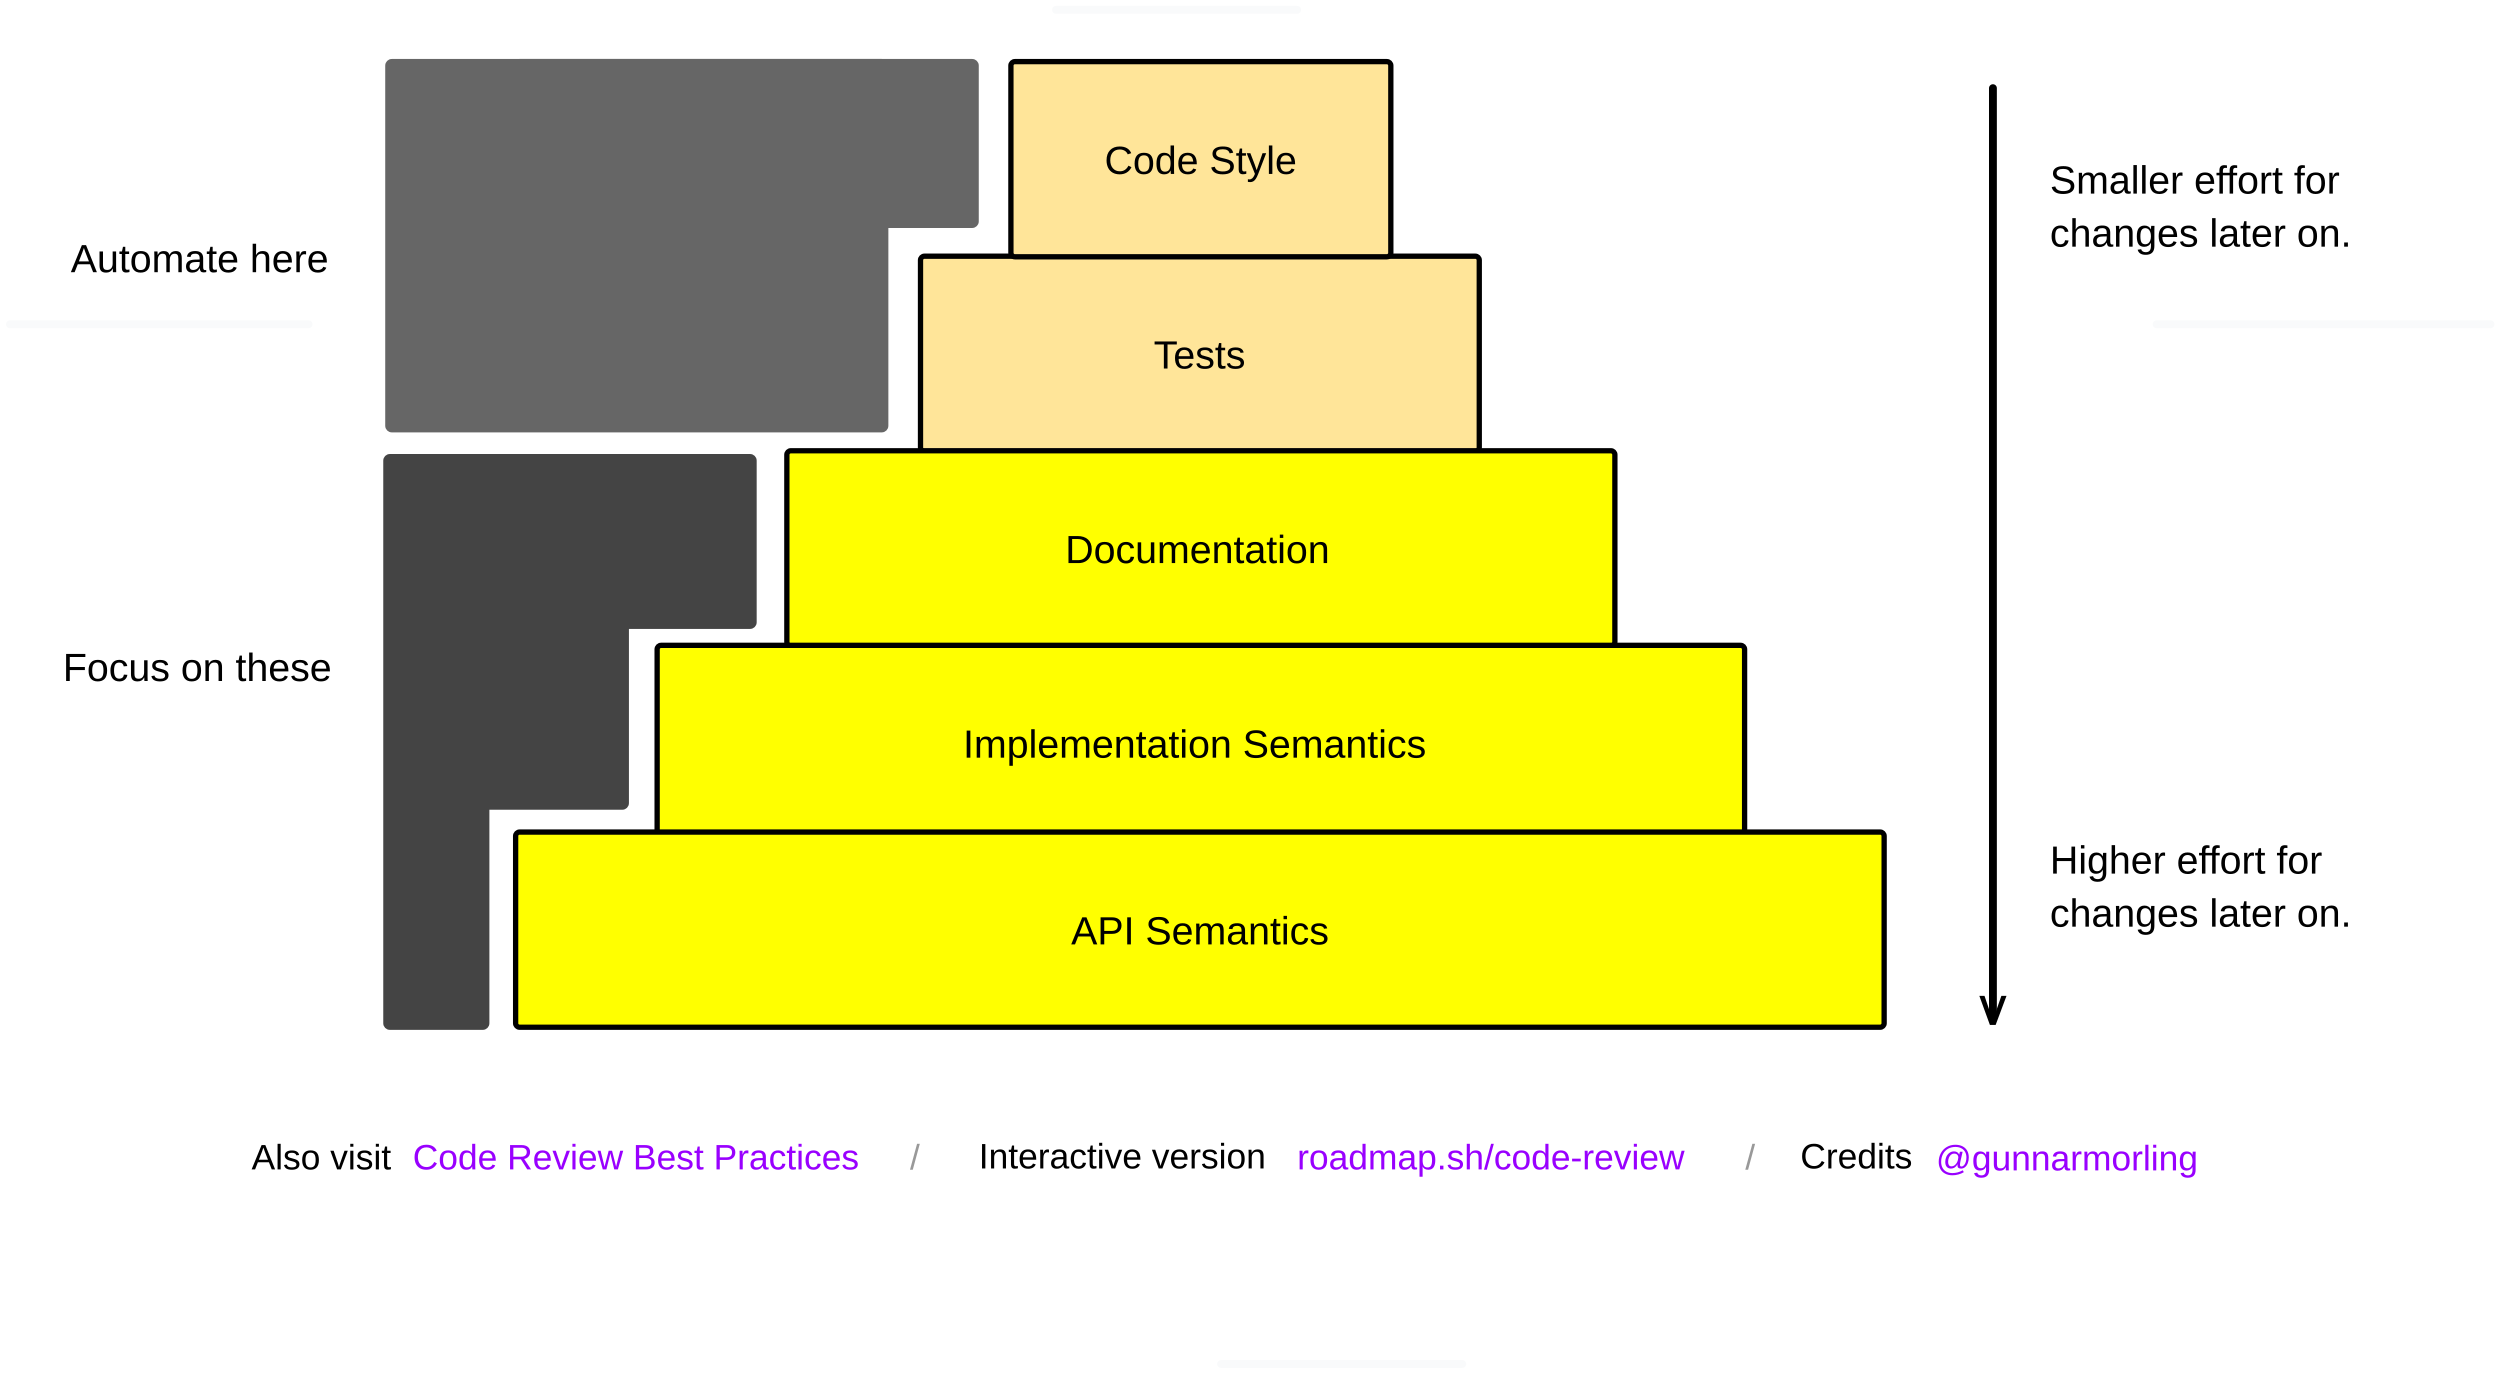
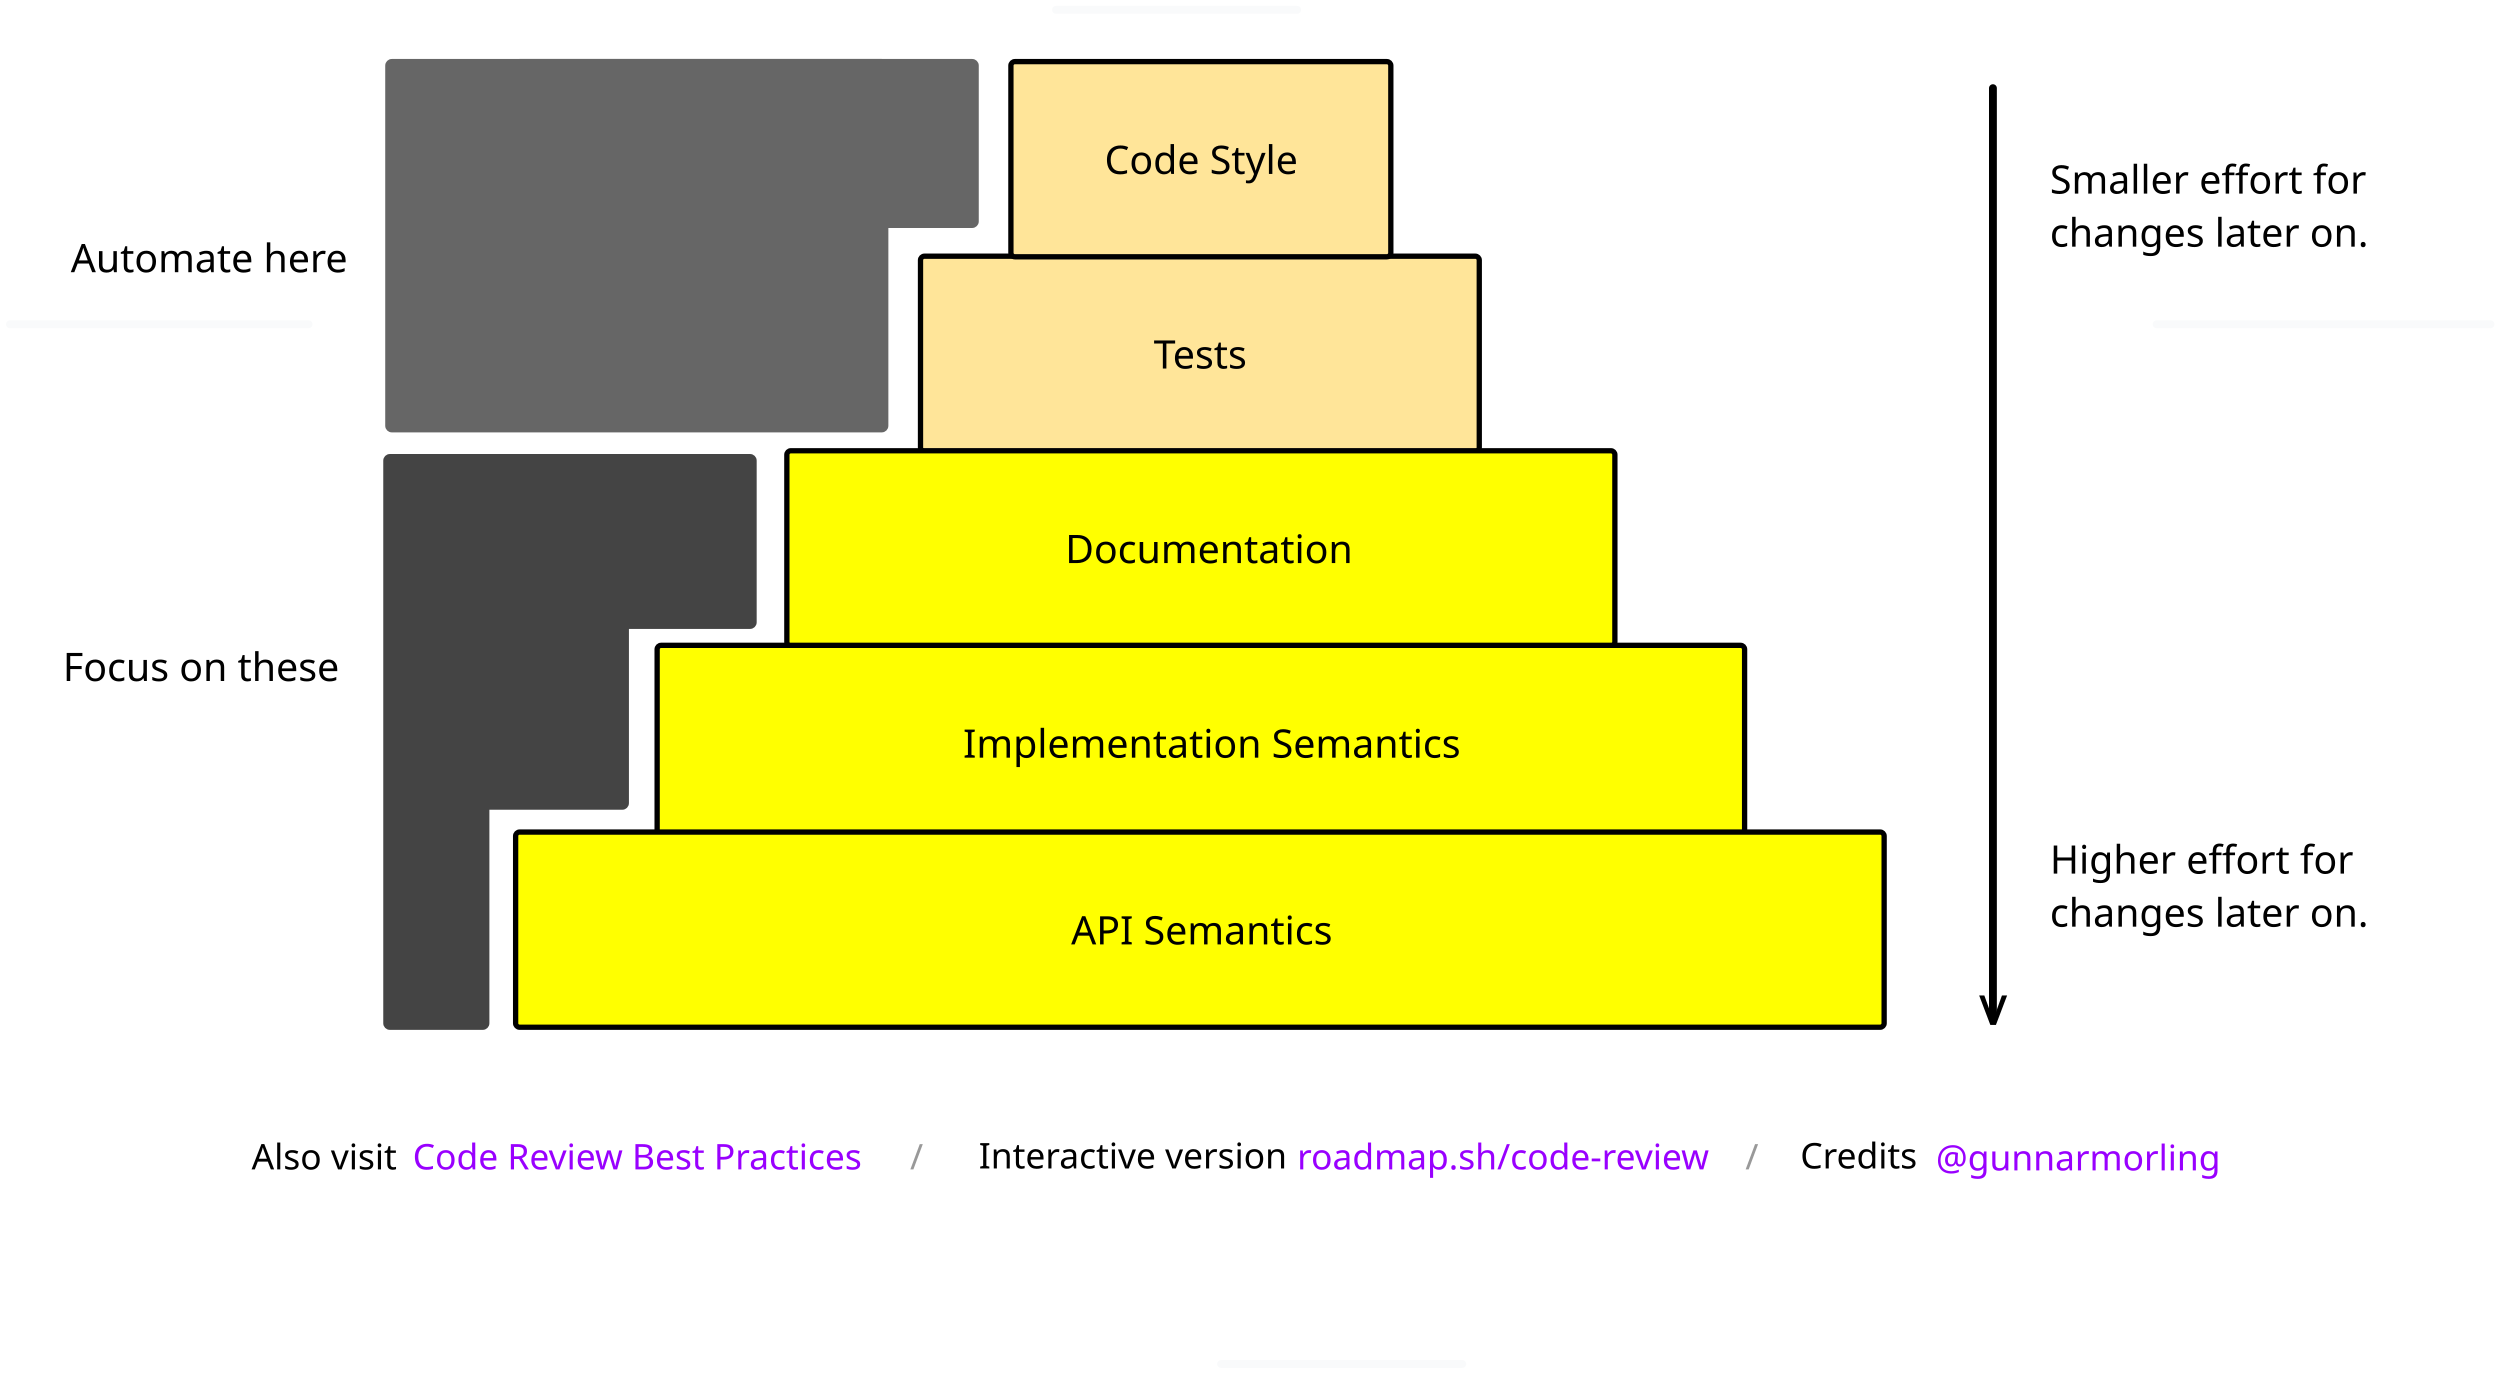
- <svg xmlns="http://www.w3.org/2000/svg" viewBox="791 754 1272 700" style="font-family: Arial">
+ <svg xmlns="http://www.w3.org/2000/svg" viewBox="791 754 1272 700" style="font-family: balsamiq">
  <text x="919" y="1349" fill="rgb(0,0,0)" font-style="normal" font-weight="normal" font-size="18px">
    <tspan>Also visit </tspan>
  </text>
  <g class="clickable-group" data-group-id="ext_link:roadmap.sh/best-practices/code-review">
    <text x="1001" y="1349" fill="rgb(153,0,255)" font-style="normal" font-weight="normal" font-size="18px">
      <tspan>Code Review Best Practices</tspan>
    </text>
  </g>
  <g class="clickable-group" data-group-id="101-tests">
    <rect x="1259.35" y="884.35" width="284.3" height="99.3" rx="2" fill="rgb(255,229,153)" fill-opacity="1" stroke="rgb(0,0,0)" stroke-width="2.7" />
    <text x="1378" y="941.5" fill="rgb(0,0,0)" font-style="normal" font-weight="normal" font-size="20px">
      <tspan>Tests</tspan>
    </text>
  </g>
  <g class="clickable-group" data-group-id="100-code-style">
    <rect x="1305.35" y="785.35" width="193.3" height="99.3" rx="2" fill="rgb(255,229,153)" fill-opacity="1" stroke="rgb(0,0,0)" stroke-width="2.7" />
    <text x="1353" y="842.5" fill="rgb(0,0,0)" font-style="normal" font-weight="normal" font-size="20px">
      <tspan>Code Style</tspan>
    </text>
  </g>
  <g class="clickable-group" data-group-id="102-documentation">
    <rect x="1191.35" y="983.35" width="421.3" height="99.3" rx="2" fill="rgb(255,255,0)" fill-opacity="1" stroke="rgb(0,0,0)" stroke-width="2.7" />
    <text x="1333" y="1040.5" fill="rgb(0,0,0)" font-style="normal" font-weight="normal" font-size="20px">
      <tspan>Documentation</tspan>
    </text>
  </g>
  <g class="clickable-group" data-group-id="103-implementation-semantics">
    <rect x="1125.35" y="1082.35" width="553.3" height="99.3" rx="2" fill="rgb(255,255,0)" fill-opacity="1" stroke="rgb(0,0,0)" stroke-width="2.7" />
    <text x="1281" y="1139.5" fill="rgb(0,0,0)" font-style="normal" font-weight="normal" font-size="20px">
      <tspan>Implementation Semantics</tspan>
    </text>
  </g>
  <g class="clickable-group" data-group-id="104-api-semantics">
    <rect x="1053.35" y="1177.35" width="696.3" height="99.3" rx="2" fill="rgb(255,255,0)" fill-opacity="1" stroke="rgb(0,0,0)" stroke-width="2.7" />
    <text x="1336" y="1234.5" fill="rgb(0,0,0)" font-style="normal" font-weight="normal" font-size="20px">
      <tspan>API Semantics</tspan>
    </text>
  </g>
  <text x="1834" y="852.5" fill="rgb(0,0,0)" font-style="normal" font-weight="normal" font-size="20px">
    <tspan>Smaller effort for</tspan>
  </text>
  <text x="1834" y="879.5" fill="rgb(0,0,0)" font-style="normal" font-weight="normal" font-size="20px">
    <tspan>changes later on.</tspan>
  </text>
  <text x="1834" y="1198.5" fill="rgb(0,0,0)" font-style="normal" font-weight="normal" font-size="20px">
    <tspan>Higher effort for</tspan>
  </text>
  <text x="1834" y="1225.5" fill="rgb(0,0,0)" font-style="normal" font-weight="normal" font-size="20px">
    <tspan>changes later on.</tspan>
  </text>
  <g>
    <text x="1798" y="1275.5" fill="rgb(0,0,0)" font-style="normal" font-weight="normal" font-size="28px">
      <tspan>v</tspan>
    </text>
    <path d="M1805 798.856Q1805 1035.342 1805 1271.827" fill="none" stroke="rgb(0,0,0)" stroke-width="4" stroke-linecap="round" stroke-linejoin="round" />
  </g>
  <g>
    <rect x="988.35" y="785.35" width="253.3" height="187.3" rx="2" fill="rgb(102,102,102)" fill-opacity="1" stroke="rgb(102,102,102)" stroke-width="2.7" />
    <rect x="1053.35" y="785.35" width="234.3" height="83.3" rx="2" fill="rgb(102,102,102)" fill-opacity="1" stroke="rgb(102,102,102)" stroke-width="2.7" />
  </g>
  <text x="827" y="892.5" fill="rgb(0,0,0)" font-style="normal" font-weight="normal" font-size="20px">
    <tspan>Automate here</tspan>
  </text>
  <g>
    <rect x="987.35" y="986.35" width="51.3" height="290.3" rx="2" fill="rgb(68,68,68)" fill-opacity="1" stroke="rgb(68,68,68)" stroke-width="2.7" />
    <rect x="1025.35" y="986.35" width="84.3" height="178.3" rx="2" fill="rgb(68,68,68)" fill-opacity="1" stroke="rgb(68,68,68)" stroke-width="2.7" />
    <rect x="1091.35" y="986.35" width="83.3" height="86.3" rx="2" fill="rgb(68,68,68)" fill-opacity="1" stroke="rgb(68,68,68)" stroke-width="2.7" />
  </g>
  <text x="823" y="1100.5" fill="rgb(0,0,0)" font-style="normal" font-weight="normal" font-size="20px">
    <tspan>Focus on these</tspan>
  </text>
  <g class="clickable-group" data-group-id="ext_link:roadmap.sh/code-review">
    <text x="1451" y="1349" fill="rgb(153,0,255)" font-style="normal" font-weight="normal" font-size="18px">
      <tspan>roadmap.sh/code-review</tspan>
    </text>
  </g>
  <text x="1254" y="1349" fill="rgb(153,153,153)" font-style="normal" font-weight="normal" font-size="18px">
    <tspan>/</tspan>
  </text>
  <text x="1707" y="1348.5" fill="rgb(0,0,0)" font-style="normal" font-weight="normal" font-size="18px">
    <tspan>Credits</tspan>
  </text>
  <g class="clickable-group" data-group-id="ext_link:www.morling.dev/blog/the-code-review-pyramid/">
    <text x="1776" y="1349.5" fill="rgb(153,0,255)" font-style="normal" font-weight="normal" font-size="18px">
      <tspan>@gunnarmorling</tspan>
    </text>
  </g>
  <path d="M948 919Q872.024 919 796.048 919" fill="none" stroke="rgb(249,250,251)" stroke-width="4" stroke-linecap="round" stroke-linejoin="round" />
  <text x="1679" y="1349" fill="rgb(153,153,153)" font-style="normal" font-weight="normal" font-size="18px">
    <tspan>/</tspan>
  </text>
  <text x="1289" y="1348.5" fill="rgb(0,0,0)" font-style="normal" font-weight="normal" font-size="18px">
    <tspan>Interactive version</tspan>
  </text>
  <path d="M1535 1448Q1473.646 1448 1412.292 1448" fill="none" stroke="rgb(249,250,251)" stroke-width="4" stroke-linecap="round" stroke-linejoin="round" />
  <path d="M2058.174 919Q1973.233 919 1888.292 919" fill="none" stroke="rgb(249,250,251)" stroke-width="4" stroke-linecap="round" stroke-linejoin="round" />
  <path d="M1451 759Q1389.646 759 1328.292 759" fill="none" stroke="rgb(249,250,251)" stroke-width="4" stroke-linecap="round" stroke-linejoin="round" />
</svg>
